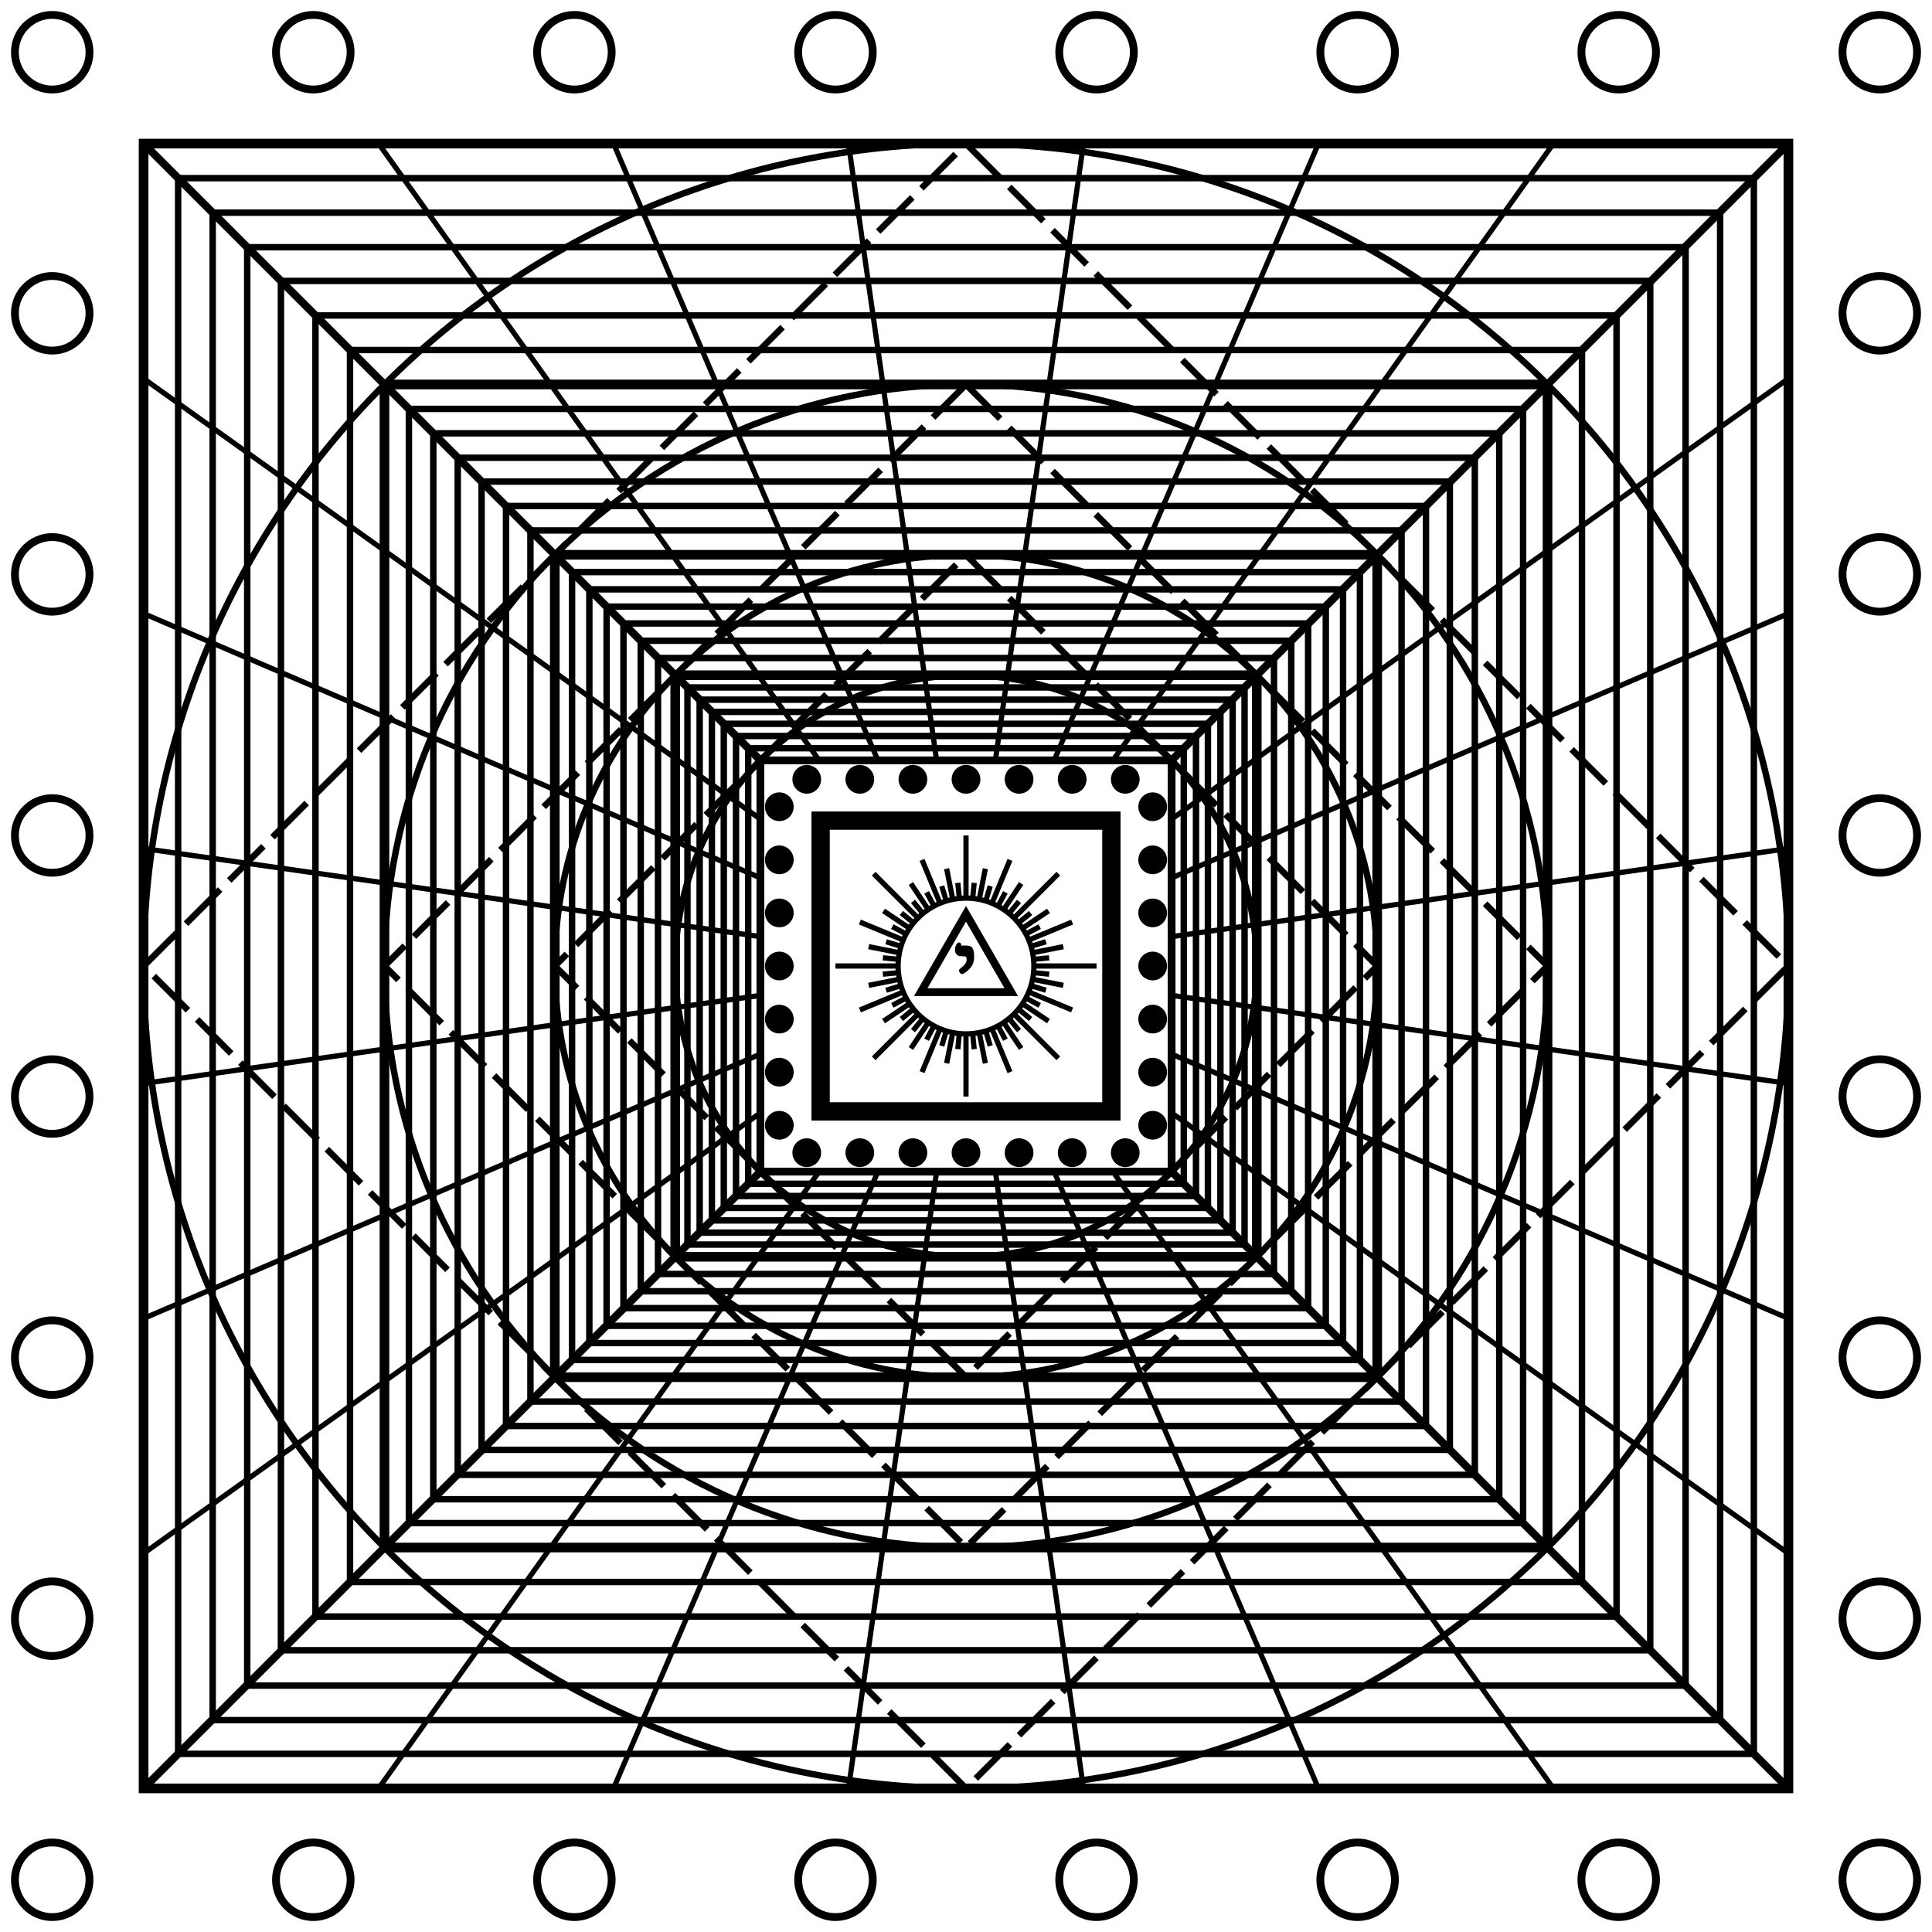
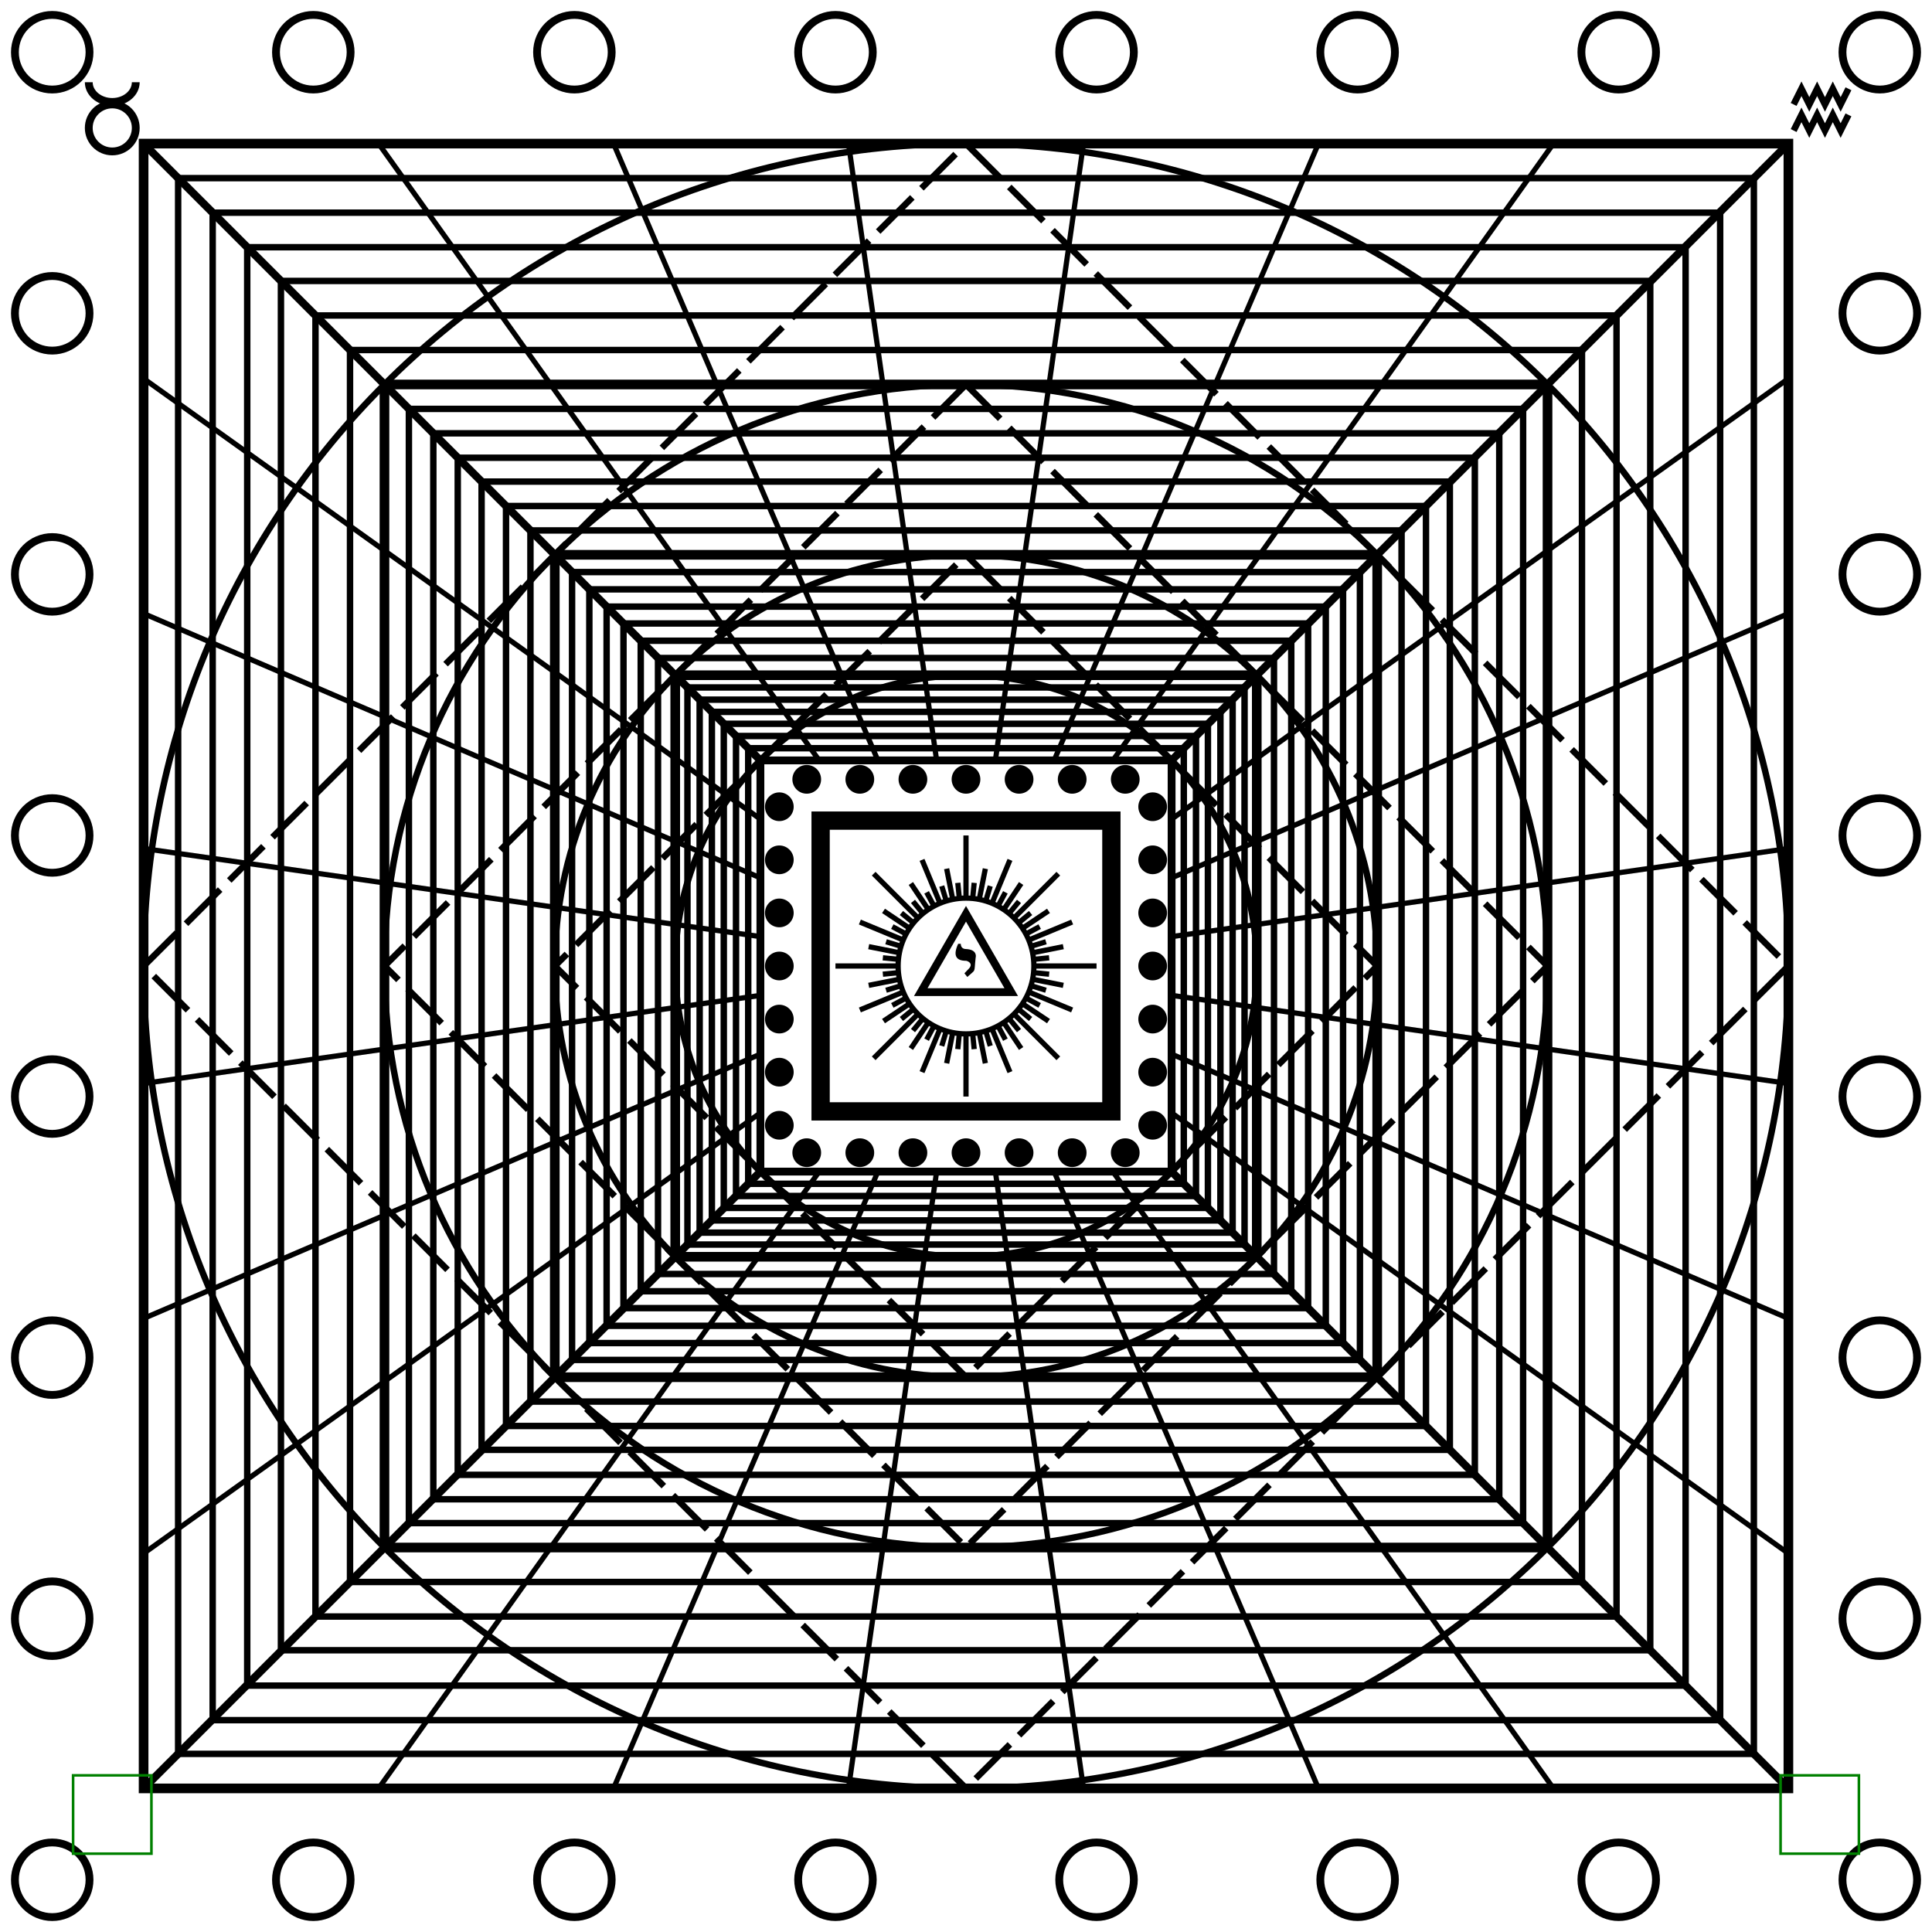
<svg xmlns="http://www.w3.org/2000/svg" xmlns:xlink="http://www.w3.org/1999/xlink" version="1.2" width="600" height="600" viewBox="-370 -370 740 740" preserveAspectRatio="xMinYMin meet">
  <style type="text/css">

   g.midtext text {
      text-anchor: middle; 
      dominant-baseline: middle; 
   } 

</style>
  <defs>
    <line id="ray100" x1="0" y1="-26" x2="0" y2="-50" />
    <line id="ray75" x1="0" y1="-26" x2="0" y2="-44" />
    <line id="ray50" x1="0" y1="-26" x2="0" y2="-38" />
    <line id="ray25" x1="0" y1="-26" x2="0" y2="-32" />
    <clipPath id="radial_line_clip">
      <path d="M78.75,78.75 v-157.5 h-157.5 v157.5 z     M-315,-315 h 630 v 630 h -630 z" />
    </clipPath>
    <circle id="outer_circ" r="14.29" />
    <circle id="inner_circ" r="5" />
    <g id="grid_section" fill="none" stroke="black">
      <rect x="-1" y="-1" width="2" height="2" stroke-width="3" vector-effect="non-scaling-stroke" />
      <circle r="1" stroke-width="2" vector-effect="non-scaling-stroke" />
      <rect x="-0.958" y="-0.958" width="1.916" height="1.916" stroke-width="2" vector-effect="non-scaling-stroke" />
      <rect x="-0.916" y="-0.916" width="1.833" height="1.833" stroke-width="2" vector-effect="non-scaling-stroke" />
      <rect x="-0.874" y="-0.874" width="1.749" height="1.749" stroke-width="2" vector-effect="non-scaling-stroke" />
      <rect x="-0.833" y="-0.833" width="1.665" height="1.665" stroke-width="2" vector-effect="non-scaling-stroke" />
      <rect x="-0.791" y="-0.791" width="1.582" height="1.582" stroke-width="2" vector-effect="non-scaling-stroke" />
      <rect x="-0.749" y="-0.749" width="1.498" height="1.498" stroke-width="2" vector-effect="non-scaling-stroke" />
    </g>
    <rect id="dashed_sq" x="-0.707" y="-0.707" width="1.414" height="1.414" fill="none" stroke="black" stroke-dasharray="15 4" stroke-width="2" transform="rotate(45)" vector-effect="non-scaling-stroke" />
  </defs>
  <g>
    <g id="ocirc_row" fill="none" stroke="black" stroke-width="3">
      <use xlink:href="#outer_circ" x="-350" y="-350" />
      <use xlink:href="#outer_circ" x="-250" y="-350" />
      <use xlink:href="#outer_circ" x="-150" y="-350" />
      <use xlink:href="#outer_circ" x="-50" y="-350" />
      <use xlink:href="#outer_circ" x="250" y="-350" />
      <use xlink:href="#outer_circ" x="150" y="-350" />
      <use xlink:href="#outer_circ" x="50" y="-350" />
    </g>
    <use xlink:href="#ocirc_row" transform="rotate(90)" />
    <use xlink:href="#ocirc_row" transform="rotate(180)" />
    <use xlink:href="#ocirc_row" transform="rotate(270)" />
  </g>
  <g>
    <use xlink:href="#grid_section" transform="scale(315)" />
    <use xlink:href="#dashed_sq" transform="scale(315)" />
    <use xlink:href="#grid_section" transform="scale(222.7388)" />
    <use xlink:href="#dashed_sq" transform="scale(222.7388)" />
    <use xlink:href="#grid_section" transform="scale(157.5002)" />
    <use xlink:href="#dashed_sq" transform="scale(157.5002)" />
    <use xlink:href="#grid_section" transform="scale(111.3695)" />
    <rect x="-78.75" y="-78.75" width="157.5" height="157.5" stroke-width="3" stroke="black" fill="none" />
    <g id="radial_lines" clip-path="url(#radial_line_clip)">
      <g id="line-row" stroke="black" stroke-width="2">
        <line x1="0" y1="0" x2="-350" y2="-350" stroke-width="3" />
        <line x1="0" y1="0" x2="-250" y2="-350" />
        <line x1="0" y1="0" x2="-150" y2="-350" />
        <line x1="0" y1="0" x2="-50" y2="-350" />
        <line x1="0" y1="0" x2="250" y2="-350" />
        <line x1="0" y1="0" x2="150" y2="-350" />
        <line x1="0" y1="0" x2="50" y2="-350" />
      </g>
      <use xlink:href="#line-row" transform="rotate(90)" />
      <use xlink:href="#line-row" transform="rotate(180)" />
      <use xlink:href="#line-row" transform="rotate(270)" />
    </g>
  </g>
  <g>
    <rect x="-55.685" y="-55.685" width="111.37" height="111.37" stroke-width="7" fill="none" stroke="black" />
    <g id="icirc_row" fill="black" stroke="black" stroke-width="1">
      <use xlink:href="#inner_circ" x="-61" y="-71.5" />
      <use xlink:href="#inner_circ" x="-40.667" y="-71.5" />
      <use xlink:href="#inner_circ" x="-20.333" y="-71.5" />
      <use xlink:href="#inner_circ" x="0" y="-71.5" />
      <use xlink:href="#inner_circ" x="20.333" y="-71.5" />
      <use xlink:href="#inner_circ" x="40.667" y="-71.5" />
      <use xlink:href="#inner_circ" x="61" y="-71.5" />
    </g>
    <use xlink:href="#icirc_row" transform="rotate(90)" />
    <use xlink:href="#icirc_row" transform="rotate(180)" />
    <use xlink:href="#icirc_row" transform="rotate(270)" />
    <circle r="26" fill="none" stroke="black" stroke-width="2" />
    <path d="M0,-20 L-17.321,10 H17.321 z" stroke="black" fill="none" stroke-width="3" />
    <g id="raysect" stroke="black" stroke-width="2">
      <use xlink:href="#ray100" />
      <use xlink:href="#ray25" transform="rotate(5.625)" />
      <use xlink:href="#ray50" transform="rotate(11.25)" />
      <use xlink:href="#ray25" transform="rotate(16.875)" />
      <use xlink:href="#ray75" transform="rotate(22.5)" />
      <use xlink:href="#ray25" transform="rotate(28.125)" />
      <use xlink:href="#ray50" transform="rotate(33.75)" />
      <use xlink:href="#ray25" transform="rotate(39.375)" />
    </g>
    <use xlink:href="#raysect" transform="rotate(45)" />
    <use xlink:href="#raysect" transform="rotate(-45)" />
    <use xlink:href="#raysect" transform="rotate(90)" />
    <use xlink:href="#raysect" transform="rotate(-90)" />
    <use xlink:href="#raysect" transform="rotate(135)" />
    <use xlink:href="#raysect" transform="rotate(-135)" />
    <use xlink:href="#raysect" transform="rotate(180)" />
  </g>
-   <g class="midtext" fill="black" stroke="black" stroke-width="1" font-weight="normal" font-size="35" font-family="times new roman, times, serif">
-     <text x="0" y="4">י</text>
+   <g>
+     <path stroke="none" fill="black" d="M-0.6,2.8 L0.5,4.2 C 4,1 3,3 3.7,-3.2      C 3.9,-4 4,-6.3 0,-6.5 C -1,-6.5 -2,-7 -2,-8.5 h -1 Q -6,-2 0,-2 C 0.5,-2 3,-1 1.1,1 Z" />
+   </g>
+   <g transform="translate(-327,-325)">
+     <circle fill="none" stroke="black" stroke-width="3" cy="4" r="9" />
+     <path fill="none" stroke="black" stroke-width="3" d="M -9,-13.5 A 9 7.55 0 0 0 9,-13.5" />
+   </g>
+   <g transform="translate(327,-325)">
+     <path fill="none" stroke="black" stroke-width="2.5" d="M -10,-5 l 3,-6 3,6 3,-6 3,6 3,-6 3,6 3,-6    M -10,5 l 3,-6 3,6 3,-6 3,6 3,-6 3,6 3,-6" />
+   </g>
+   <g transform="translate(-327,325)">
+     <rect fill="none" stroke="green" stroke-width="1" x="-15" y="-15" width="30" height="30" />
+   </g>
+   <g transform="translate(327,325)">
+     <rect fill="none" stroke="green" stroke-width="1" x="-15" y="-15" width="30" height="30" />
  </g>
</svg>
